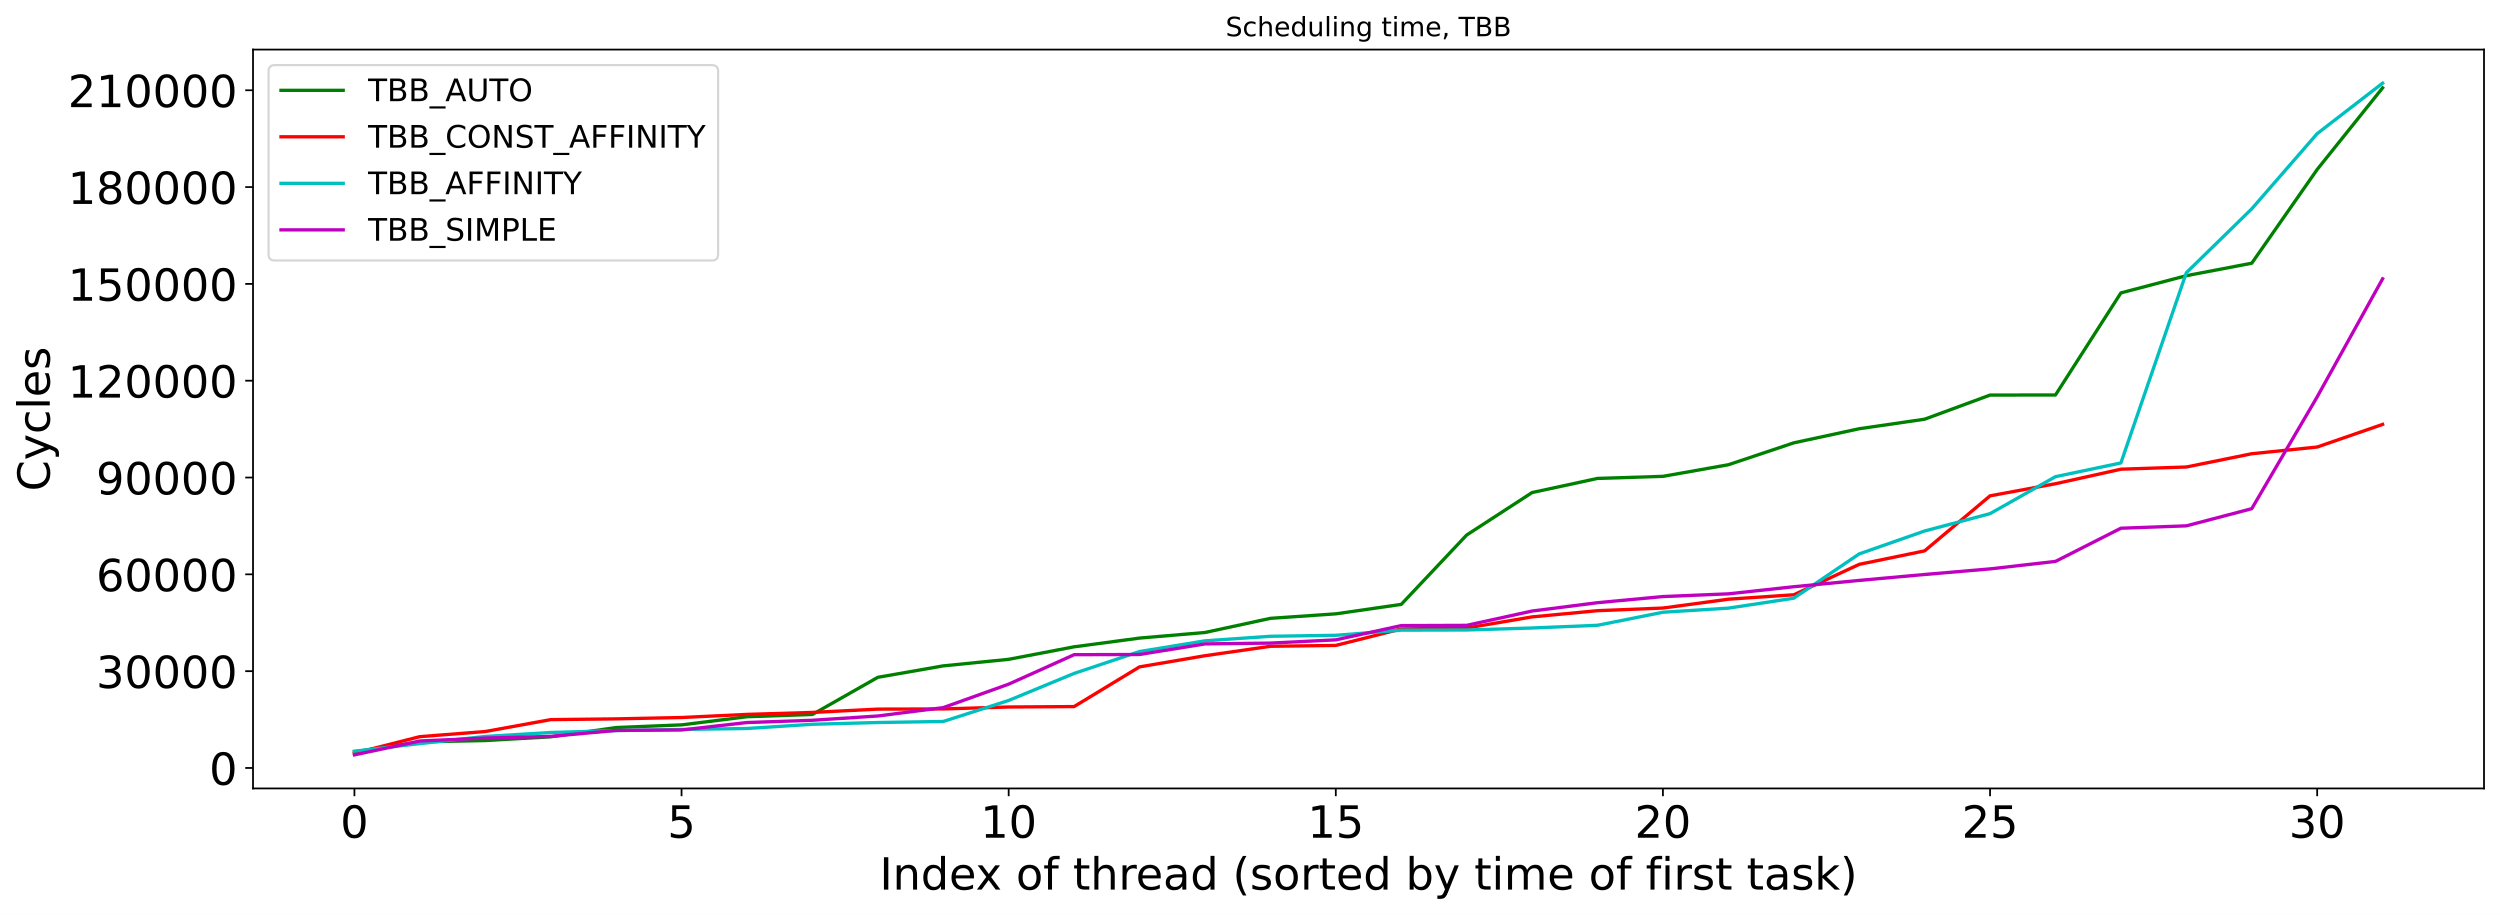
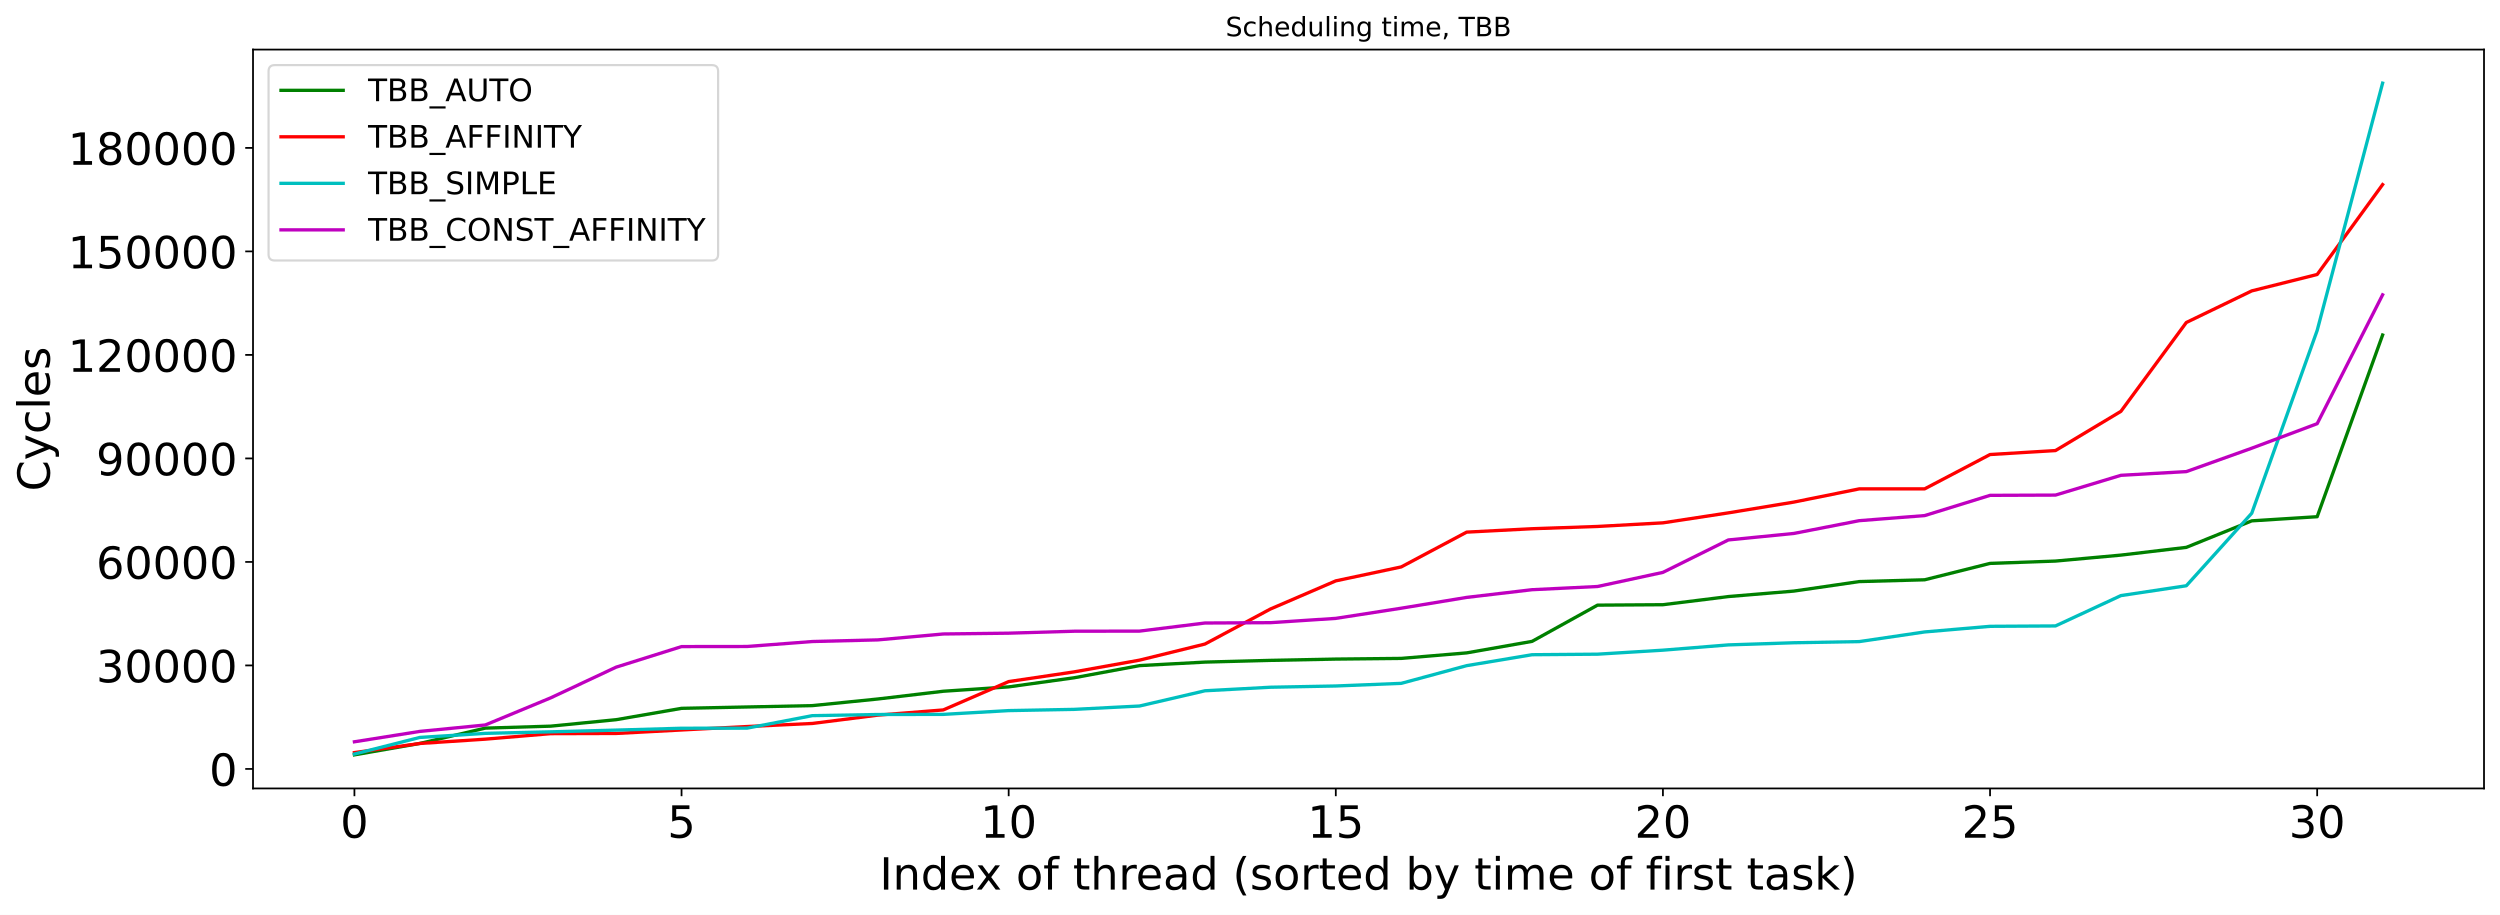
<svg xmlns="http://www.w3.org/2000/svg" xmlns:xlink="http://www.w3.org/1999/xlink" width="1125.506pt" height="411.871pt" viewBox="0 0 1125.506 411.871" version="1.1">
  <defs>
    <style type="text/css">*{stroke-linejoin: round; stroke-linecap: butt}</style>
  </defs>
  <g id="figure_1">
    <g id="patch_1">
      <path d="M -0 411.871  L 1125.506 411.871  L 1125.506 0  L -0 0  z " style="fill: #ffffff" />
    </g>
    <g id="axes_1">
      <g id="patch_2">
        <path d="M 113.906 354.958  L 1118.306 354.958  L 1118.306 22.318  L 113.906 22.318  z " style="fill: #ffffff" />
      </g>
      <g id="matplotlib.axis_1">
        <g id="xtick_1">
          <g id="line2d_1">
            <defs>
-               <path id="m04ce38dd1f" d="M 0 0  L 0 3.5  " style="stroke: #000000; stroke-width: 0.8" />
-             </defs>
-             <g>
-               <use xlink:href="#m04ce38dd1f" x="159.561" y="354.958" style="stroke: #000000; stroke-width: 0.8" />
+               <path id="m473f0f81ce" d="M 0 0  L 0 3.5  " style="stroke: #000000; stroke-width: 0.8" />
+             </defs>
+             <g>
+               <use xlink:href="#m473f0f81ce" x="159.561" y="354.958" style="stroke: #000000; stroke-width: 0.8" />
            </g>
          </g>
          <g id="text_1">
            <g transform="translate(153.1983 377.155) scale(0.2 -0.2)">
              <defs>
                <path id="DejaVuSans-30" d="M 2034 4250  Q 1547 4250 1301 3770  Q 1056 3291 1056 2328  Q 1056 1369 1301 889  Q 1547 409 2034 409  Q 2525 409 2770 889  Q 3016 1369 3016 2328  Q 3016 3291 2770 3770  Q 2525 4250 2034 4250  z M 2034 4750  Q 2819 4750 3233 4129  Q 3647 3509 3647 2328  Q 3647 1150 3233 529  Q 2819 -91 2034 -91  Q 1250 -91 836 529  Q 422 1150 422 2328  Q 422 3509 836 4129  Q 1250 4750 2034 4750  z " transform="scale(0.015625)" />
              </defs>
              <use xlink:href="#DejaVuSans-30" />
            </g>
          </g>
        </g>
        <g id="xtick_2">
          <g id="line2d_2">
            <g>
-               <use xlink:href="#m04ce38dd1f" x="306.834" y="354.958" style="stroke: #000000; stroke-width: 0.8" />
+               <use xlink:href="#m473f0f81ce" x="306.834" y="354.958" style="stroke: #000000; stroke-width: 0.8" />
            </g>
          </g>
          <g id="text_2">
            <g transform="translate(300.471 377.155) scale(0.2 -0.2)">
              <defs>
                <path id="DejaVuSans-35" d="M 691 4666  L 3169 4666  L 3169 4134  L 1269 4134  L 1269 2991  Q 1406 3038 1543 3061  Q 1681 3084 1819 3084  Q 2600 3084 3056 2656  Q 3513 2228 3513 1497  Q 3513 744 3044 326  Q 2575 -91 1722 -91  Q 1428 -91 1123 -41  Q 819 9 494 109  L 494 744  Q 775 591 1075 516  Q 1375 441 1709 441  Q 2250 441 2565 725  Q 2881 1009 2881 1497  Q 2881 1984 2565 2268  Q 2250 2553 1709 2553  Q 1456 2553 1204 2497  Q 953 2441 691 2322  L 691 4666  z " transform="scale(0.015625)" />
              </defs>
              <use xlink:href="#DejaVuSans-35" />
            </g>
          </g>
        </g>
        <g id="xtick_3">
          <g id="line2d_3">
            <g>
-               <use xlink:href="#m04ce38dd1f" x="454.106" y="354.958" style="stroke: #000000; stroke-width: 0.8" />
+               <use xlink:href="#m473f0f81ce" x="454.106" y="354.958" style="stroke: #000000; stroke-width: 0.8" />
            </g>
          </g>
          <g id="text_3">
            <g transform="translate(441.3813 377.155) scale(0.2 -0.2)">
              <defs>
                <path id="DejaVuSans-31" d="M 794 531  L 1825 531  L 1825 4091  L 703 3866  L 703 4441  L 1819 4666  L 2450 4666  L 2450 531  L 3481 531  L 3481 0  L 794 0  L 794 531  z " transform="scale(0.015625)" />
              </defs>
              <use xlink:href="#DejaVuSans-31" />
              <use xlink:href="#DejaVuSans-30" x="63.623" />
            </g>
          </g>
        </g>
        <g id="xtick_4">
          <g id="line2d_4">
            <g>
-               <use xlink:href="#m04ce38dd1f" x="601.379" y="354.958" style="stroke: #000000; stroke-width: 0.8" />
+               <use xlink:href="#m473f0f81ce" x="601.379" y="354.958" style="stroke: #000000; stroke-width: 0.8" />
            </g>
          </g>
          <g id="text_4">
            <g transform="translate(588.654 377.155) scale(0.2 -0.2)">
              <use xlink:href="#DejaVuSans-31" />
              <use xlink:href="#DejaVuSans-35" x="63.623" />
            </g>
          </g>
        </g>
        <g id="xtick_5">
          <g id="line2d_5">
            <g>
-               <use xlink:href="#m04ce38dd1f" x="748.652" y="354.958" style="stroke: #000000; stroke-width: 0.8" />
+               <use xlink:href="#m473f0f81ce" x="748.652" y="354.958" style="stroke: #000000; stroke-width: 0.8" />
            </g>
          </g>
          <g id="text_5">
            <g transform="translate(735.9267 377.155) scale(0.2 -0.2)">
              <defs>
                <path id="DejaVuSans-32" d="M 1228 531  L 3431 531  L 3431 0  L 469 0  L 469 531  Q 828 903 1448 1529  Q 2069 2156 2228 2338  Q 2531 2678 2651 2914  Q 2772 3150 2772 3378  Q 2772 3750 2511 3984  Q 2250 4219 1831 4219  Q 1534 4219 1204 4116  Q 875 4013 500 3803  L 500 4441  Q 881 4594 1212 4672  Q 1544 4750 1819 4750  Q 2544 4750 2975 4387  Q 3406 4025 3406 3419  Q 3406 3131 3298 2873  Q 3191 2616 2906 2266  Q 2828 2175 2409 1742  Q 1991 1309 1228 531  z " transform="scale(0.015625)" />
              </defs>
              <use xlink:href="#DejaVuSans-32" />
              <use xlink:href="#DejaVuSans-30" x="63.623" />
            </g>
          </g>
        </g>
        <g id="xtick_6">
          <g id="line2d_6">
            <g>
-               <use xlink:href="#m04ce38dd1f" x="895.924" y="354.958" style="stroke: #000000; stroke-width: 0.8" />
+               <use xlink:href="#m473f0f81ce" x="895.924" y="354.958" style="stroke: #000000; stroke-width: 0.8" />
            </g>
          </g>
          <g id="text_6">
            <g transform="translate(883.1994 377.155) scale(0.2 -0.2)">
              <use xlink:href="#DejaVuSans-32" />
              <use xlink:href="#DejaVuSans-35" x="63.623" />
            </g>
          </g>
        </g>
        <g id="xtick_7">
          <g id="line2d_7">
            <g>
-               <use xlink:href="#m04ce38dd1f" x="1043.197" y="354.958" style="stroke: #000000; stroke-width: 0.8" />
+               <use xlink:href="#m473f0f81ce" x="1043.197" y="354.958" style="stroke: #000000; stroke-width: 0.8" />
            </g>
          </g>
          <g id="text_7">
            <g transform="translate(1030.472 377.155) scale(0.2 -0.2)">
              <defs>
                <path id="DejaVuSans-33" d="M 2597 2516  Q 3050 2419 3304 2112  Q 3559 1806 3559 1356  Q 3559 666 3084 287  Q 2609 -91 1734 -91  Q 1441 -91 1130 -33  Q 819 25 488 141  L 488 750  Q 750 597 1062 519  Q 1375 441 1716 441  Q 2309 441 2620 675  Q 2931 909 2931 1356  Q 2931 1769 2642 2001  Q 2353 2234 1838 2234  L 1294 2234  L 1294 2753  L 1863 2753  Q 2328 2753 2575 2939  Q 2822 3125 2822 3475  Q 2822 3834 2567 4026  Q 2313 4219 1838 4219  Q 1578 4219 1281 4162  Q 984 4106 628 3988  L 628 4550  Q 988 4650 1302 4700  Q 1616 4750 1894 4750  Q 2613 4750 3031 4423  Q 3450 4097 3450 3541  Q 3450 3153 3228 2886  Q 3006 2619 2597 2516  z " transform="scale(0.015625)" />
              </defs>
              <use xlink:href="#DejaVuSans-33" />
              <use xlink:href="#DejaVuSans-30" x="63.623" />
            </g>
          </g>
        </g>
        <g id="text_8">
          <g transform="translate(395.9859 400.5113) scale(0.2 -0.2)">
            <defs>
              <path id="DejaVuSans-49" d="M 628 4666  L 1259 4666  L 1259 0  L 628 0  L 628 4666  z " transform="scale(0.015625)" />
              <path id="DejaVuSans-6e" d="M 3513 2113  L 3513 0  L 2938 0  L 2938 2094  Q 2938 2591 2744 2837  Q 2550 3084 2163 3084  Q 1697 3084 1428 2787  Q 1159 2491 1159 1978  L 1159 0  L 581 0  L 581 3500  L 1159 3500  L 1159 2956  Q 1366 3272 1645 3428  Q 1925 3584 2291 3584  Q 2894 3584 3203 3211  Q 3513 2838 3513 2113  z " transform="scale(0.015625)" />
              <path id="DejaVuSans-64" d="M 2906 2969  L 2906 4863  L 3481 4863  L 3481 0  L 2906 0  L 2906 525  Q 2725 213 2448 61  Q 2172 -91 1784 -91  Q 1150 -91 751 415  Q 353 922 353 1747  Q 353 2572 751 3078  Q 1150 3584 1784 3584  Q 2172 3584 2448 3432  Q 2725 3281 2906 2969  z M 947 1747  Q 947 1113 1208 752  Q 1469 391 1925 391  Q 2381 391 2643 752  Q 2906 1113 2906 1747  Q 2906 2381 2643 2742  Q 2381 3103 1925 3103  Q 1469 3103 1208 2742  Q 947 2381 947 1747  z " transform="scale(0.015625)" />
              <path id="DejaVuSans-65" d="M 3597 1894  L 3597 1613  L 953 1613  Q 991 1019 1311 708  Q 1631 397 2203 397  Q 2534 397 2845 478  Q 3156 559 3463 722  L 3463 178  Q 3153 47 2828 -22  Q 2503 -91 2169 -91  Q 1331 -91 842 396  Q 353 884 353 1716  Q 353 2575 817 3079  Q 1281 3584 2069 3584  Q 2775 3584 3186 3129  Q 3597 2675 3597 1894  z M 3022 2063  Q 3016 2534 2758 2815  Q 2500 3097 2075 3097  Q 1594 3097 1305 2825  Q 1016 2553 972 2059  L 3022 2063  z " transform="scale(0.015625)" />
              <path id="DejaVuSans-78" d="M 3513 3500  L 2247 1797  L 3578 0  L 2900 0  L 1881 1375  L 863 0  L 184 0  L 1544 1831  L 300 3500  L 978 3500  L 1906 2253  L 2834 3500  L 3513 3500  z " transform="scale(0.015625)" />
              <path id="DejaVuSans-20" transform="scale(0.015625)" />
              <path id="DejaVuSans-6f" d="M 1959 3097  Q 1497 3097 1228 2736  Q 959 2375 959 1747  Q 959 1119 1226 758  Q 1494 397 1959 397  Q 2419 397 2687 759  Q 2956 1122 2956 1747  Q 2956 2369 2687 2733  Q 2419 3097 1959 3097  z M 1959 3584  Q 2709 3584 3137 3096  Q 3566 2609 3566 1747  Q 3566 888 3137 398  Q 2709 -91 1959 -91  Q 1206 -91 779 398  Q 353 888 353 1747  Q 353 2609 779 3096  Q 1206 3584 1959 3584  z " transform="scale(0.015625)" />
              <path id="DejaVuSans-66" d="M 2375 4863  L 2375 4384  L 1825 4384  Q 1516 4384 1395 4259  Q 1275 4134 1275 3809  L 1275 3500  L 2222 3500  L 2222 3053  L 1275 3053  L 1275 0  L 697 0  L 697 3053  L 147 3053  L 147 3500  L 697 3500  L 697 3744  Q 697 4328 969 4595  Q 1241 4863 1831 4863  L 2375 4863  z " transform="scale(0.015625)" />
              <path id="DejaVuSans-74" d="M 1172 4494  L 1172 3500  L 2356 3500  L 2356 3053  L 1172 3053  L 1172 1153  Q 1172 725 1289 603  Q 1406 481 1766 481  L 2356 481  L 2356 0  L 1766 0  Q 1100 0 847 248  Q 594 497 594 1153  L 594 3053  L 172 3053  L 172 3500  L 594 3500  L 594 4494  L 1172 4494  z " transform="scale(0.015625)" />
              <path id="DejaVuSans-68" d="M 3513 2113  L 3513 0  L 2938 0  L 2938 2094  Q 2938 2591 2744 2837  Q 2550 3084 2163 3084  Q 1697 3084 1428 2787  Q 1159 2491 1159 1978  L 1159 0  L 581 0  L 581 4863  L 1159 4863  L 1159 2956  Q 1366 3272 1645 3428  Q 1925 3584 2291 3584  Q 2894 3584 3203 3211  Q 3513 2838 3513 2113  z " transform="scale(0.015625)" />
              <path id="DejaVuSans-72" d="M 2631 2963  Q 2534 3019 2420 3045  Q 2306 3072 2169 3072  Q 1681 3072 1420 2755  Q 1159 2438 1159 1844  L 1159 0  L 581 0  L 581 3500  L 1159 3500  L 1159 2956  Q 1341 3275 1631 3429  Q 1922 3584 2338 3584  Q 2397 3584 2469 3576  Q 2541 3569 2628 3553  L 2631 2963  z " transform="scale(0.015625)" />
              <path id="DejaVuSans-61" d="M 2194 1759  Q 1497 1759 1228 1600  Q 959 1441 959 1056  Q 959 750 1161 570  Q 1363 391 1709 391  Q 2188 391 2477 730  Q 2766 1069 2766 1631  L 2766 1759  L 2194 1759  z M 3341 1997  L 3341 0  L 2766 0  L 2766 531  Q 2569 213 2275 61  Q 1981 -91 1556 -91  Q 1019 -91 701 211  Q 384 513 384 1019  Q 384 1609 779 1909  Q 1175 2209 1959 2209  L 2766 2209  L 2766 2266  Q 2766 2663 2505 2880  Q 2244 3097 1772 3097  Q 1472 3097 1187 3025  Q 903 2953 641 2809  L 641 3341  Q 956 3463 1253 3523  Q 1550 3584 1831 3584  Q 2591 3584 2966 3190  Q 3341 2797 3341 1997  z " transform="scale(0.015625)" />
              <path id="DejaVuSans-28" d="M 1984 4856  Q 1566 4138 1362 3434  Q 1159 2731 1159 2009  Q 1159 1288 1364 580  Q 1569 -128 1984 -844  L 1484 -844  Q 1016 -109 783 600  Q 550 1309 550 2009  Q 550 2706 781 3412  Q 1013 4119 1484 4856  L 1984 4856  z " transform="scale(0.015625)" />
              <path id="DejaVuSans-73" d="M 2834 3397  L 2834 2853  Q 2591 2978 2328 3040  Q 2066 3103 1784 3103  Q 1356 3103 1142 2972  Q 928 2841 928 2578  Q 928 2378 1081 2264  Q 1234 2150 1697 2047  L 1894 2003  Q 2506 1872 2764 1633  Q 3022 1394 3022 966  Q 3022 478 2636 193  Q 2250 -91 1575 -91  Q 1294 -91 989 -36  Q 684 19 347 128  L 347 722  Q 666 556 975 473  Q 1284 391 1588 391  Q 1994 391 2212 530  Q 2431 669 2431 922  Q 2431 1156 2273 1281  Q 2116 1406 1581 1522  L 1381 1569  Q 847 1681 609 1914  Q 372 2147 372 2553  Q 372 3047 722 3315  Q 1072 3584 1716 3584  Q 2034 3584 2315 3537  Q 2597 3491 2834 3397  z " transform="scale(0.015625)" />
              <path id="DejaVuSans-62" d="M 3116 1747  Q 3116 2381 2855 2742  Q 2594 3103 2138 3103  Q 1681 3103 1420 2742  Q 1159 2381 1159 1747  Q 1159 1113 1420 752  Q 1681 391 2138 391  Q 2594 391 2855 752  Q 3116 1113 3116 1747  z M 1159 2969  Q 1341 3281 1617 3432  Q 1894 3584 2278 3584  Q 2916 3584 3314 3078  Q 3713 2572 3713 1747  Q 3713 922 3314 415  Q 2916 -91 2278 -91  Q 1894 -91 1617 61  Q 1341 213 1159 525  L 1159 0  L 581 0  L 581 4863  L 1159 4863  L 1159 2969  z " transform="scale(0.015625)" />
              <path id="DejaVuSans-79" d="M 2059 -325  Q 1816 -950 1584 -1140  Q 1353 -1331 966 -1331  L 506 -1331  L 506 -850  L 844 -850  Q 1081 -850 1212 -737  Q 1344 -625 1503 -206  L 1606 56  L 191 3500  L 800 3500  L 1894 763  L 2988 3500  L 3597 3500  L 2059 -325  z " transform="scale(0.015625)" />
              <path id="DejaVuSans-69" d="M 603 3500  L 1178 3500  L 1178 0  L 603 0  L 603 3500  z M 603 4863  L 1178 4863  L 1178 4134  L 603 4134  L 603 4863  z " transform="scale(0.015625)" />
              <path id="DejaVuSans-6d" d="M 3328 2828  Q 3544 3216 3844 3400  Q 4144 3584 4550 3584  Q 5097 3584 5394 3201  Q 5691 2819 5691 2113  L 5691 0  L 5113 0  L 5113 2094  Q 5113 2597 4934 2840  Q 4756 3084 4391 3084  Q 3944 3084 3684 2787  Q 3425 2491 3425 1978  L 3425 0  L 2847 0  L 2847 2094  Q 2847 2600 2669 2842  Q 2491 3084 2119 3084  Q 1678 3084 1418 2786  Q 1159 2488 1159 1978  L 1159 0  L 581 0  L 581 3500  L 1159 3500  L 1159 2956  Q 1356 3278 1631 3431  Q 1906 3584 2284 3584  Q 2666 3584 2933 3390  Q 3200 3197 3328 2828  z " transform="scale(0.015625)" />
              <path id="DejaVuSans-6b" d="M 581 4863  L 1159 4863  L 1159 1991  L 2875 3500  L 3609 3500  L 1753 1863  L 3688 0  L 2938 0  L 1159 1709  L 1159 0  L 581 0  L 581 4863  z " transform="scale(0.015625)" />
              <path id="DejaVuSans-29" d="M 513 4856  L 1013 4856  Q 1481 4119 1714 3412  Q 1947 2706 1947 2009  Q 1947 1309 1714 600  Q 1481 -109 1013 -844  L 513 -844  Q 928 -128 1133 580  Q 1338 1288 1338 2009  Q 1338 2731 1133 3434  Q 928 4138 513 4856  z " transform="scale(0.015625)" />
            </defs>
            <use xlink:href="#DejaVuSans-49" />
            <use xlink:href="#DejaVuSans-6e" x="29.492" />
            <use xlink:href="#DejaVuSans-64" x="92.871" />
            <use xlink:href="#DejaVuSans-65" x="156.348" />
            <use xlink:href="#DejaVuSans-78" x="216.121" />
            <use xlink:href="#DejaVuSans-20" x="275.301" />
            <use xlink:href="#DejaVuSans-6f" x="307.088" />
            <use xlink:href="#DejaVuSans-66" x="368.27" />
            <use xlink:href="#DejaVuSans-20" x="403.475" />
            <use xlink:href="#DejaVuSans-74" x="435.262" />
            <use xlink:href="#DejaVuSans-68" x="474.471" />
            <use xlink:href="#DejaVuSans-72" x="537.85" />
            <use xlink:href="#DejaVuSans-65" x="576.713" />
            <use xlink:href="#DejaVuSans-61" x="638.236" />
            <use xlink:href="#DejaVuSans-64" x="699.516" />
            <use xlink:href="#DejaVuSans-20" x="762.992" />
            <use xlink:href="#DejaVuSans-28" x="794.779" />
            <use xlink:href="#DejaVuSans-73" x="833.793" />
            <use xlink:href="#DejaVuSans-6f" x="885.893" />
            <use xlink:href="#DejaVuSans-72" x="947.074" />
            <use xlink:href="#DejaVuSans-74" x="988.188" />
            <use xlink:href="#DejaVuSans-65" x="1027.396" />
            <use xlink:href="#DejaVuSans-64" x="1088.92" />
            <use xlink:href="#DejaVuSans-20" x="1152.396" />
            <use xlink:href="#DejaVuSans-62" x="1184.184" />
            <use xlink:href="#DejaVuSans-79" x="1247.66" />
            <use xlink:href="#DejaVuSans-20" x="1306.84" />
            <use xlink:href="#DejaVuSans-74" x="1338.627" />
            <use xlink:href="#DejaVuSans-69" x="1377.836" />
            <use xlink:href="#DejaVuSans-6d" x="1405.619" />
            <use xlink:href="#DejaVuSans-65" x="1503.031" />
            <use xlink:href="#DejaVuSans-20" x="1564.555" />
            <use xlink:href="#DejaVuSans-6f" x="1596.342" />
            <use xlink:href="#DejaVuSans-66" x="1657.523" />
            <use xlink:href="#DejaVuSans-20" x="1692.729" />
            <use xlink:href="#DejaVuSans-66" x="1724.516" />
            <use xlink:href="#DejaVuSans-69" x="1759.721" />
            <use xlink:href="#DejaVuSans-72" x="1787.504" />
            <use xlink:href="#DejaVuSans-73" x="1828.617" />
            <use xlink:href="#DejaVuSans-74" x="1880.717" />
            <use xlink:href="#DejaVuSans-20" x="1919.926" />
            <use xlink:href="#DejaVuSans-74" x="1951.713" />
            <use xlink:href="#DejaVuSans-61" x="1990.922" />
            <use xlink:href="#DejaVuSans-73" x="2052.201" />
            <use xlink:href="#DejaVuSans-6b" x="2104.301" />
            <use xlink:href="#DejaVuSans-29" x="2162.211" />
          </g>
        </g>
      </g>
      <g id="matplotlib.axis_2">
        <g id="ytick_1">
          <g id="line2d_8">
            <defs>
-               <path id="m39445d4c71" d="M 0 0  L -3.5 0  " style="stroke: #000000; stroke-width: 0.8" />
-             </defs>
-             <g>
-               <use xlink:href="#m39445d4c71" x="113.906" y="345.746" style="stroke: #000000; stroke-width: 0.8" />
+               <path id="m71d671d61f" d="M 0 0  L -3.5 0  " style="stroke: #000000; stroke-width: 0.8" />
+             </defs>
+             <g>
+               <use xlink:href="#m71d671d61f" x="113.906" y="346.179" style="stroke: #000000; stroke-width: 0.8" />
            </g>
          </g>
          <g id="text_9">
-             <g transform="translate(94.18125 353.3442) scale(0.2 -0.2)">
+             <g transform="translate(94.18125 353.7771) scale(0.2 -0.2)">
              <use xlink:href="#DejaVuSans-30" />
            </g>
          </g>
        </g>
        <g id="ytick_2">
          <g id="line2d_9">
            <g>
-               <use xlink:href="#m39445d4c71" x="113.906" y="302.158" style="stroke: #000000; stroke-width: 0.8" />
+               <use xlink:href="#m71d671d61f" x="113.906" y="299.58" style="stroke: #000000; stroke-width: 0.8" />
            </g>
          </g>
          <g id="text_10">
-             <g transform="translate(43.28125 309.7564) scale(0.2 -0.2)">
+             <g transform="translate(43.28125 307.1785) scale(0.2 -0.2)">
              <use xlink:href="#DejaVuSans-33" />
              <use xlink:href="#DejaVuSans-30" x="63.623" />
              <use xlink:href="#DejaVuSans-30" x="127.246" />
              <use xlink:href="#DejaVuSans-30" x="190.869" />
              <use xlink:href="#DejaVuSans-30" x="254.492" />
            </g>
          </g>
        </g>
        <g id="ytick_3">
          <g id="line2d_10">
            <g>
-               <use xlink:href="#m39445d4c71" x="113.906" y="258.57" style="stroke: #000000; stroke-width: 0.8" />
+               <use xlink:href="#m71d671d61f" x="113.906" y="252.981" style="stroke: #000000; stroke-width: 0.8" />
            </g>
          </g>
          <g id="text_11">
-             <g transform="translate(43.28125 266.1687) scale(0.2 -0.2)">
+             <g transform="translate(43.28125 260.5799) scale(0.2 -0.2)">
              <defs>
                <path id="DejaVuSans-36" d="M 2113 2584  Q 1688 2584 1439 2293  Q 1191 2003 1191 1497  Q 1191 994 1439 701  Q 1688 409 2113 409  Q 2538 409 2786 701  Q 3034 994 3034 1497  Q 3034 2003 2786 2293  Q 2538 2584 2113 2584  z M 3366 4563  L 3366 3988  Q 3128 4100 2886 4159  Q 2644 4219 2406 4219  Q 1781 4219 1451 3797  Q 1122 3375 1075 2522  Q 1259 2794 1537 2939  Q 1816 3084 2150 3084  Q 2853 3084 3261 2657  Q 3669 2231 3669 1497  Q 3669 778 3244 343  Q 2819 -91 2113 -91  Q 1303 -91 875 529  Q 447 1150 447 2328  Q 447 3434 972 4092  Q 1497 4750 2381 4750  Q 2619 4750 2861 4703  Q 3103 4656 3366 4563  z " transform="scale(0.015625)" />
              </defs>
              <use xlink:href="#DejaVuSans-36" />
              <use xlink:href="#DejaVuSans-30" x="63.623" />
              <use xlink:href="#DejaVuSans-30" x="127.246" />
              <use xlink:href="#DejaVuSans-30" x="190.869" />
              <use xlink:href="#DejaVuSans-30" x="254.492" />
            </g>
          </g>
        </g>
        <g id="ytick_4">
          <g id="line2d_11">
            <g>
-               <use xlink:href="#m39445d4c71" x="113.906" y="214.983" style="stroke: #000000; stroke-width: 0.8" />
+               <use xlink:href="#m71d671d61f" x="113.906" y="206.383" style="stroke: #000000; stroke-width: 0.8" />
            </g>
          </g>
          <g id="text_12">
-             <g transform="translate(43.28125 222.581) scale(0.2 -0.2)">
+             <g transform="translate(43.28125 213.9813) scale(0.2 -0.2)">
              <defs>
                <path id="DejaVuSans-39" d="M 703 97  L 703 672  Q 941 559 1184 500  Q 1428 441 1663 441  Q 2288 441 2617 861  Q 2947 1281 2994 2138  Q 2813 1869 2534 1725  Q 2256 1581 1919 1581  Q 1219 1581 811 2004  Q 403 2428 403 3163  Q 403 3881 828 4315  Q 1253 4750 1959 4750  Q 2769 4750 3195 4129  Q 3622 3509 3622 2328  Q 3622 1225 3098 567  Q 2575 -91 1691 -91  Q 1453 -91 1209 -44  Q 966 3 703 97  z M 1959 2075  Q 2384 2075 2632 2365  Q 2881 2656 2881 3163  Q 2881 3666 2632 3958  Q 2384 4250 1959 4250  Q 1534 4250 1286 3958  Q 1038 3666 1038 3163  Q 1038 2656 1286 2365  Q 1534 2075 1959 2075  z " transform="scale(0.015625)" />
              </defs>
              <use xlink:href="#DejaVuSans-39" />
              <use xlink:href="#DejaVuSans-30" x="63.623" />
              <use xlink:href="#DejaVuSans-30" x="127.246" />
              <use xlink:href="#DejaVuSans-30" x="190.869" />
              <use xlink:href="#DejaVuSans-30" x="254.492" />
            </g>
          </g>
        </g>
        <g id="ytick_5">
          <g id="line2d_12">
            <g>
-               <use xlink:href="#m39445d4c71" x="113.906" y="171.395" style="stroke: #000000; stroke-width: 0.8" />
+               <use xlink:href="#m71d671d61f" x="113.906" y="159.784" style="stroke: #000000; stroke-width: 0.8" />
            </g>
          </g>
          <g id="text_13">
-             <g transform="translate(30.55625 178.9933) scale(0.2 -0.2)">
+             <g transform="translate(30.55625 167.3827) scale(0.2 -0.2)">
              <use xlink:href="#DejaVuSans-31" />
              <use xlink:href="#DejaVuSans-32" x="63.623" />
              <use xlink:href="#DejaVuSans-30" x="127.246" />
              <use xlink:href="#DejaVuSans-30" x="190.869" />
              <use xlink:href="#DejaVuSans-30" x="254.492" />
              <use xlink:href="#DejaVuSans-30" x="318.115" />
            </g>
          </g>
        </g>
        <g id="ytick_6">
          <g id="line2d_13">
            <g>
-               <use xlink:href="#m39445d4c71" x="113.906" y="127.807" style="stroke: #000000; stroke-width: 0.8" />
+               <use xlink:href="#m71d671d61f" x="113.906" y="113.186" style="stroke: #000000; stroke-width: 0.8" />
            </g>
          </g>
          <g id="text_14">
-             <g transform="translate(30.55625 135.4055) scale(0.2 -0.2)">
+             <g transform="translate(30.55625 120.7841) scale(0.2 -0.2)">
              <use xlink:href="#DejaVuSans-31" />
              <use xlink:href="#DejaVuSans-35" x="63.623" />
              <use xlink:href="#DejaVuSans-30" x="127.246" />
              <use xlink:href="#DejaVuSans-30" x="190.869" />
              <use xlink:href="#DejaVuSans-30" x="254.492" />
              <use xlink:href="#DejaVuSans-30" x="318.115" />
            </g>
          </g>
        </g>
        <g id="ytick_7">
          <g id="line2d_14">
            <g>
-               <use xlink:href="#m39445d4c71" x="113.906" y="84.219" style="stroke: #000000; stroke-width: 0.8" />
+               <use xlink:href="#m71d671d61f" x="113.906" y="66.587" style="stroke: #000000; stroke-width: 0.8" />
            </g>
          </g>
          <g id="text_15">
-             <g transform="translate(30.55625 91.81781) scale(0.2 -0.2)">
+             <g transform="translate(30.55625 74.18553) scale(0.2 -0.2)">
              <defs>
                <path id="DejaVuSans-38" d="M 2034 2216  Q 1584 2216 1326 1975  Q 1069 1734 1069 1313  Q 1069 891 1326 650  Q 1584 409 2034 409  Q 2484 409 2743 651  Q 3003 894 3003 1313  Q 3003 1734 2745 1975  Q 2488 2216 2034 2216  z M 1403 2484  Q 997 2584 770 2862  Q 544 3141 544 3541  Q 544 4100 942 4425  Q 1341 4750 2034 4750  Q 2731 4750 3128 4425  Q 3525 4100 3525 3541  Q 3525 3141 3298 2862  Q 3072 2584 2669 2484  Q 3125 2378 3379 2068  Q 3634 1759 3634 1313  Q 3634 634 3220 271  Q 2806 -91 2034 -91  Q 1263 -91 848 271  Q 434 634 434 1313  Q 434 1759 690 2068  Q 947 2378 1403 2484  z M 1172 3481  Q 1172 3119 1398 2916  Q 1625 2713 2034 2713  Q 2441 2713 2670 2916  Q 2900 3119 2900 3481  Q 2900 3844 2670 4047  Q 2441 4250 2034 4250  Q 1625 4250 1398 4047  Q 1172 3844 1172 3481  z " transform="scale(0.015625)" />
              </defs>
              <use xlink:href="#DejaVuSans-31" />
              <use xlink:href="#DejaVuSans-38" x="63.623" />
              <use xlink:href="#DejaVuSans-30" x="127.246" />
              <use xlink:href="#DejaVuSans-30" x="190.869" />
              <use xlink:href="#DejaVuSans-30" x="254.492" />
              <use xlink:href="#DejaVuSans-30" x="318.115" />
            </g>
          </g>
        </g>
-         <g id="ytick_8">
-           <g id="line2d_15">
-             <g>
-               <use xlink:href="#m39445d4c71" x="113.906" y="40.632" style="stroke: #000000; stroke-width: 0.8" />
-             </g>
-           </g>
-           <g id="text_16">
-             <g transform="translate(30.55625 48.23009) scale(0.2 -0.2)">
-               <use xlink:href="#DejaVuSans-32" />
-               <use xlink:href="#DejaVuSans-31" x="63.623" />
-               <use xlink:href="#DejaVuSans-30" x="127.246" />
-               <use xlink:href="#DejaVuSans-30" x="190.869" />
-               <use xlink:href="#DejaVuSans-30" x="254.492" />
-               <use xlink:href="#DejaVuSans-30" x="318.115" />
-             </g>
-           </g>
-         </g>
-         <g id="text_17">
+         <g id="text_16">
          <g transform="translate(22.39688 221.1788) rotate(-90) scale(0.2 -0.2)">
            <defs>
              <path id="DejaVuSans-43" d="M 4122 4306  L 4122 3641  Q 3803 3938 3442 4084  Q 3081 4231 2675 4231  Q 1875 4231 1450 3742  Q 1025 3253 1025 2328  Q 1025 1406 1450 917  Q 1875 428 2675 428  Q 3081 428 3442 575  Q 3803 722 4122 1019  L 4122 359  Q 3791 134 3420 21  Q 3050 -91 2638 -91  Q 1578 -91 968 557  Q 359 1206 359 2328  Q 359 3453 968 4101  Q 1578 4750 2638 4750  Q 3056 4750 3426 4639  Q 3797 4528 4122 4306  z " transform="scale(0.015625)" />
              <path id="DejaVuSans-63" d="M 3122 3366  L 3122 2828  Q 2878 2963 2633 3030  Q 2388 3097 2138 3097  Q 1578 3097 1268 2742  Q 959 2388 959 1747  Q 959 1106 1268 751  Q 1578 397 2138 397  Q 2388 397 2633 464  Q 2878 531 3122 666  L 3122 134  Q 2881 22 2623 -34  Q 2366 -91 2075 -91  Q 1284 -91 818 406  Q 353 903 353 1747  Q 353 2603 823 3093  Q 1294 3584 2113 3584  Q 2378 3584 2631 3529  Q 2884 3475 3122 3366  z " transform="scale(0.015625)" />
              <path id="DejaVuSans-6c" d="M 603 4863  L 1178 4863  L 1178 0  L 603 0  L 603 4863  z " transform="scale(0.015625)" />
            </defs>
            <use xlink:href="#DejaVuSans-43" />
            <use xlink:href="#DejaVuSans-79" x="69.824" />
            <use xlink:href="#DejaVuSans-63" x="129.004" />
            <use xlink:href="#DejaVuSans-6c" x="183.984" />
            <use xlink:href="#DejaVuSans-65" x="211.768" />
            <use xlink:href="#DejaVuSans-73" x="273.291" />
          </g>
        </g>
      </g>
+       <g id="line2d_15">
+         <path d="M 159.561 339.838  L 189.015 334.694  L 218.47 327.803  L 247.924 326.918  L 277.379 324.004  L 306.834 318.894  L 336.288 318.282  L 365.743 317.67  L 395.197 314.687  L 424.652 311.202  L 454.106 309.235  L 483.561 305.135  L 513.015 299.661  L 542.47 298.076  L 571.924 297.303  L 601.379 296.722  L 630.834 296.414  L 660.288 293.932  L 689.743 288.741  L 719.197 272.438  L 748.652 272.242  L 778.106 268.57  L 807.561 266.11  L 837.015 261.829  L 866.47 261.024  L 895.924 253.643  L 925.379 252.596  L 954.834 249.909  L 984.288 246.423  L 1013.743 234.488  L 1043.197 232.621  L 1072.652 150.84  " clip-path="url(#p1374f1e09a)" style="fill: none; stroke: #008000; stroke-width: 1.5; stroke-linecap: square" />
+       </g>
      <g id="line2d_16">
-         <path d="M 159.561 338.461  L 189.015 334.006  L 218.47 333.399  L 247.924 331.716  L 277.379 327.541  L 306.834 326.34  L 336.288 322.67  L 365.743 321.659  L 395.197 304.927  L 424.652 299.772  L 454.106 296.826  L 483.561 291.194  L 513.015 287.268  L 542.47 284.752  L 571.924 278.379  L 601.379 276.351  L 630.834 272.1  L 660.288 240.871  L 689.743 221.747  L 719.197 215.386  L 748.652 214.451  L 778.106 209.226  L 807.561 199.369  L 837.015 193.017  L 866.47 188.725  L 895.924 177.863  L 925.379 177.82  L 954.834 131.864  L 984.288 124.114  L 1013.743 118.497  L 1043.197 76.301  L 1072.652 39.562  " clip-path="url(#p70375502b8)" style="fill: none; stroke: #008000; stroke-width: 1.5; stroke-linecap: square" />
+         <path d="M 159.561 338.816  L 189.015 334.709  L 218.47 332.771  L 247.924 330.289  L 277.379 330.202  L 306.834 328.636  L 336.288 327.089  L 365.743 325.703  L 395.197 321.957  L 424.652 319.614  L 454.106 306.849  L 483.561 302.482  L 513.015 297.2  L 542.47 289.947  L 571.924 274.19  L 601.379 261.506  L 630.834 255.228  L 660.288 239.567  L 689.743 238.033  L 719.197 237.014  L 748.652 235.386  L 778.106 230.894  L 807.561 226.047  L 837.015 220.095  L 866.47 220.089  L 895.924 204.631  L 925.379 202.848  L 954.834 185.19  L 984.288 145.183  L 1013.743 130.958  L 1043.197 123.574  L 1072.652 83.108  " clip-path="url(#p1374f1e09a)" style="fill: none; stroke: #ff0000; stroke-width: 1.5; stroke-linecap: square" />
      </g>
      <g id="line2d_17">
-         <path d="M 159.561 339.097  L 189.015 331.641  L 218.47 329.331  L 247.924 323.978  L 277.379 323.638  L 306.834 323.025  L 336.288 321.621  L 365.743 320.732  L 395.197 319.244  L 424.652 319.169  L 454.106 318.291  L 483.561 318.102  L 513.015 300.231  L 542.47 295.204  L 571.924 290.959  L 601.379 290.572  L 630.834 283.157  L 660.288 282.738  L 689.743 277.726  L 719.197 274.93  L 748.652 273.745  L 778.106 269.761  L 807.561 267.767  L 837.015 254.072  L 866.47 247.999  L 895.924 223.221  L 925.379 217.772  L 954.834 211.231  L 984.288 210.246  L 1013.743 204.272  L 1043.197 201.252  L 1072.652 191.062  " clip-path="url(#p70375502b8)" style="fill: none; stroke: #ff0000; stroke-width: 1.5; stroke-linecap: square" />
+         <path d="M 159.561 339.459  L 189.015 331.991  L 218.47 330.161  L 247.924 329.471  L 277.379 328.692  L 306.834 327.859  L 336.288 327.819  L 365.743 322.18  L 395.197 321.671  L 424.652 321.618  L 454.106 319.913  L 483.561 319.36  L 513.015 317.85  L 542.47 310.99  L 571.924 309.397  L 601.379 308.831  L 630.834 307.648  L 660.288 299.673  L 689.743 294.756  L 719.197 294.513  L 748.652 292.711  L 778.106 290.335  L 807.561 289.372  L 837.015 288.85  L 866.47 284.501  L 895.924 281.972  L 925.379 281.801  L 954.834 268.138  L 984.288 263.708  L 1013.743 231.052  L 1043.197 148.765  L 1072.652 37.438  " clip-path="url(#p1374f1e09a)" style="fill: none; stroke: #00bfbf; stroke-width: 1.5; stroke-linecap: square" />
      </g>
      <g id="line2d_18">
-         <path d="M 159.561 338.191  L 189.015 334.762  L 218.47 331.542  L 247.924 329.772  L 277.379 328.915  L 306.834 328.404  L 336.288 327.971  L 365.743 326.07  L 395.197 325.28  L 424.652 324.806  L 454.106 315.345  L 483.561 303.175  L 513.015 293.318  L 542.47 288.503  L 571.924 286.455  L 601.379 286.01  L 630.834 283.697  L 660.288 283.622  L 689.743 282.724  L 719.197 281.5  L 748.652 275.628  L 778.106 273.782  L 807.561 269.313  L 837.015 249.37  L 866.47 239.049  L 895.924 231.241  L 925.379 214.596  L 954.834 208.415  L 984.288 122.797  L 1013.743 94.009  L 1043.197 60.159  L 1072.652 37.438  " clip-path="url(#p70375502b8)" style="fill: none; stroke: #00bfbf; stroke-width: 1.5; stroke-linecap: square" />
-       </g>
-       <g id="line2d_19">
-         <path d="M 159.561 339.838  L 189.015 333.591  L 218.47 332.271  L 247.924 331.522  L 277.379 328.845  L 306.834 328.627  L 336.288 325.283  L 365.743 324.269  L 395.197 322.336  L 424.652 318.562  L 454.106 308.007  L 483.561 294.745  L 513.015 294.655  L 542.47 289.889  L 571.924 289.52  L 601.379 288.065  L 630.834 281.646  L 660.288 281.532  L 689.743 275.084  L 719.197 271.33  L 748.652 268.572  L 778.106 267.349  L 807.561 264.141  L 837.015 261.302  L 866.47 258.634  L 895.924 256.115  L 925.379 252.741  L 954.834 237.808  L 984.288 236.739  L 1013.743 229.015  L 1043.197 178.671  L 1072.652 125.529  " clip-path="url(#p70375502b8)" style="fill: none; stroke: #bf00bf; stroke-width: 1.5; stroke-linecap: square" />
+         <path d="M 159.561 333.951  L 189.015 329.276  L 218.47 326.384  L 247.924 314.172  L 277.379 300.354  L 306.834 291.093  L 336.288 291.053  L 365.743 288.816  L 395.197 288.08  L 424.652 285.417  L 454.106 285.057  L 483.561 284.181  L 513.015 284.125  L 542.47 280.481  L 571.924 280.326  L 601.379 278.39  L 630.834 273.814  L 660.288 268.952  L 689.743 265.482  L 719.197 264.047  L 748.652 257.682  L 778.106 243.084  L 807.561 240.164  L 837.015 234.407  L 866.47 232.121  L 895.924 223.006  L 925.379 222.888  L 954.834 213.988  L 984.288 212.32  L 1013.743 201.782  L 1043.197 190.741  L 1072.652 132.732  " clip-path="url(#p1374f1e09a)" style="fill: none; stroke: #bf00bf; stroke-width: 1.5; stroke-linecap: square" />
      </g>
      <g id="patch_3">
        <path d="M 113.906 354.958  L 113.906 22.318  " style="fill: none; stroke: #000000; stroke-width: 0.8; stroke-linejoin: miter; stroke-linecap: square" />
      </g>
      <g id="patch_4">
        <path d="M 1118.306 354.958  L 1118.306 22.318  " style="fill: none; stroke: #000000; stroke-width: 0.8; stroke-linejoin: miter; stroke-linecap: square" />
      </g>
      <g id="patch_5">
        <path d="M 113.906 354.958  L 1118.306 354.958  " style="fill: none; stroke: #000000; stroke-width: 0.8; stroke-linejoin: miter; stroke-linecap: square" />
      </g>
      <g id="patch_6">
        <path d="M 113.906 22.318  L 1118.306 22.318  " style="fill: none; stroke: #000000; stroke-width: 0.8; stroke-linejoin: miter; stroke-linecap: square" />
      </g>
-       <g id="text_18">
+       <g id="text_17">
        <g transform="translate(551.7731 16.31812) scale(0.12 -0.12)">
          <defs>
            <path id="DejaVuSans-53" d="M 3425 4513  L 3425 3897  Q 3066 4069 2747 4153  Q 2428 4238 2131 4238  Q 1616 4238 1336 4038  Q 1056 3838 1056 3469  Q 1056 3159 1242 3001  Q 1428 2844 1947 2747  L 2328 2669  Q 3034 2534 3370 2195  Q 3706 1856 3706 1288  Q 3706 609 3251 259  Q 2797 -91 1919 -91  Q 1588 -91 1214 -16  Q 841 59 441 206  L 441 856  Q 825 641 1194 531  Q 1563 422 1919 422  Q 2459 422 2753 634  Q 3047 847 3047 1241  Q 3047 1584 2836 1778  Q 2625 1972 2144 2069  L 1759 2144  Q 1053 2284 737 2584  Q 422 2884 422 3419  Q 422 4038 858 4394  Q 1294 4750 2059 4750  Q 2388 4750 2728 4690  Q 3069 4631 3425 4513  z " transform="scale(0.015625)" />
            <path id="DejaVuSans-75" d="M 544 1381  L 544 3500  L 1119 3500  L 1119 1403  Q 1119 906 1312 657  Q 1506 409 1894 409  Q 2359 409 2629 706  Q 2900 1003 2900 1516  L 2900 3500  L 3475 3500  L 3475 0  L 2900 0  L 2900 538  Q 2691 219 2414 64  Q 2138 -91 1772 -91  Q 1169 -91 856 284  Q 544 659 544 1381  z M 1991 3584  L 1991 3584  z " transform="scale(0.015625)" />
            <path id="DejaVuSans-67" d="M 2906 1791  Q 2906 2416 2648 2759  Q 2391 3103 1925 3103  Q 1463 3103 1205 2759  Q 947 2416 947 1791  Q 947 1169 1205 825  Q 1463 481 1925 481  Q 2391 481 2648 825  Q 2906 1169 2906 1791  z M 3481 434  Q 3481 -459 3084 -895  Q 2688 -1331 1869 -1331  Q 1566 -1331 1297 -1286  Q 1028 -1241 775 -1147  L 775 -588  Q 1028 -725 1275 -790  Q 1522 -856 1778 -856  Q 2344 -856 2625 -561  Q 2906 -266 2906 331  L 2906 616  Q 2728 306 2450 153  Q 2172 0 1784 0  Q 1141 0 747 490  Q 353 981 353 1791  Q 353 2603 747 3093  Q 1141 3584 1784 3584  Q 2172 3584 2450 3431  Q 2728 3278 2906 2969  L 2906 3500  L 3481 3500  L 3481 434  z " transform="scale(0.015625)" />
            <path id="DejaVuSans-2c" d="M 750 794  L 1409 794  L 1409 256  L 897 -744  L 494 -744  L 750 256  L 750 794  z " transform="scale(0.015625)" />
            <path id="DejaVuSans-54" d="M -19 4666  L 3928 4666  L 3928 4134  L 2272 4134  L 2272 0  L 1638 0  L 1638 4134  L -19 4134  L -19 4666  z " transform="scale(0.015625)" />
            <path id="DejaVuSans-42" d="M 1259 2228  L 1259 519  L 2272 519  Q 2781 519 3026 730  Q 3272 941 3272 1375  Q 3272 1813 3026 2020  Q 2781 2228 2272 2228  L 1259 2228  z M 1259 4147  L 1259 2741  L 2194 2741  Q 2656 2741 2882 2914  Q 3109 3088 3109 3444  Q 3109 3797 2882 3972  Q 2656 4147 2194 4147  L 1259 4147  z M 628 4666  L 2241 4666  Q 2963 4666 3353 4366  Q 3744 4066 3744 3513  Q 3744 3084 3544 2831  Q 3344 2578 2956 2516  Q 3422 2416 3680 2098  Q 3938 1781 3938 1306  Q 3938 681 3513 340  Q 3088 0 2303 0  L 628 0  L 628 4666  z " transform="scale(0.015625)" />
          </defs>
          <use xlink:href="#DejaVuSans-53" />
          <use xlink:href="#DejaVuSans-63" x="63.477" />
          <use xlink:href="#DejaVuSans-68" x="118.457" />
          <use xlink:href="#DejaVuSans-65" x="181.836" />
          <use xlink:href="#DejaVuSans-64" x="243.359" />
          <use xlink:href="#DejaVuSans-75" x="306.836" />
          <use xlink:href="#DejaVuSans-6c" x="370.215" />
          <use xlink:href="#DejaVuSans-69" x="397.998" />
          <use xlink:href="#DejaVuSans-6e" x="425.781" />
          <use xlink:href="#DejaVuSans-67" x="489.16" />
          <use xlink:href="#DejaVuSans-20" x="552.637" />
          <use xlink:href="#DejaVuSans-74" x="584.424" />
          <use xlink:href="#DejaVuSans-69" x="623.633" />
          <use xlink:href="#DejaVuSans-6d" x="651.416" />
          <use xlink:href="#DejaVuSans-65" x="748.828" />
          <use xlink:href="#DejaVuSans-2c" x="810.352" />
          <use xlink:href="#DejaVuSans-20" x="842.139" />
          <use xlink:href="#DejaVuSans-54" x="873.926" />
          <use xlink:href="#DejaVuSans-42" x="935.01" />
          <use xlink:href="#DejaVuSans-42" x="1003.613" />
        </g>
      </g>
      <g id="legend_1">
        <g id="patch_7">
          <path d="M 123.706 117.273  L 320.494 117.273  Q 323.294 117.273 323.294 114.473  L 323.294 32.118  Q 323.294 29.318 320.494 29.318  L 123.706 29.318  Q 120.906 29.318 120.906 32.118  L 120.906 114.473  Q 120.906 117.273 123.706 117.273  z " style="fill: #ffffff; opacity: 0.8; stroke: #cccccc; stroke-linejoin: miter" />
        </g>
-         <g id="line2d_20">
+         <g id="line2d_19">
          <path d="M 126.506 40.656  L 140.506 40.656  L 154.506 40.656  " style="fill: none; stroke: #008000; stroke-width: 1.5; stroke-linecap: square" />
        </g>
-         <g id="text_19">
+         <g id="text_18">
          <g transform="translate(165.7063 45.55594) scale(0.14 -0.14)">
            <defs>
              <path id="DejaVuSans-5f" d="M 3263 -1063  L 3263 -1509  L -63 -1509  L -63 -1063  L 3263 -1063  z " transform="scale(0.015625)" />
              <path id="DejaVuSans-41" d="M 2188 4044  L 1331 1722  L 3047 1722  L 2188 4044  z M 1831 4666  L 2547 4666  L 4325 0  L 3669 0  L 3244 1197  L 1141 1197  L 716 0  L 50 0  L 1831 4666  z " transform="scale(0.015625)" />
              <path id="DejaVuSans-55" d="M 556 4666  L 1191 4666  L 1191 1831  Q 1191 1081 1462 751  Q 1734 422 2344 422  Q 2950 422 3222 751  Q 3494 1081 3494 1831  L 3494 4666  L 4128 4666  L 4128 1753  Q 4128 841 3676 375  Q 3225 -91 2344 -91  Q 1459 -91 1007 375  Q 556 841 556 1753  L 556 4666  z " transform="scale(0.015625)" />
              <path id="DejaVuSans-4f" d="M 2522 4238  Q 1834 4238 1429 3725  Q 1025 3213 1025 2328  Q 1025 1447 1429 934  Q 1834 422 2522 422  Q 3209 422 3611 934  Q 4013 1447 4013 2328  Q 4013 3213 3611 3725  Q 3209 4238 2522 4238  z M 2522 4750  Q 3503 4750 4090 4092  Q 4678 3434 4678 2328  Q 4678 1225 4090 567  Q 3503 -91 2522 -91  Q 1538 -91 948 565  Q 359 1222 359 2328  Q 359 3434 948 4092  Q 1538 4750 2522 4750  z " transform="scale(0.015625)" />
            </defs>
            <use xlink:href="#DejaVuSans-54" />
            <use xlink:href="#DejaVuSans-42" x="61.084" />
            <use xlink:href="#DejaVuSans-42" x="129.688" />
            <use xlink:href="#DejaVuSans-5f" x="198.291" />
            <use xlink:href="#DejaVuSans-41" x="248.291" />
            <use xlink:href="#DejaVuSans-55" x="316.699" />
            <use xlink:href="#DejaVuSans-54" x="389.893" />
            <use xlink:href="#DejaVuSans-4f" x="450.977" />
          </g>
        </g>
+         <g id="line2d_20">
+           <path d="M 126.506 61.595  L 140.506 61.595  L 154.506 61.595  " style="fill: none; stroke: #ff0000; stroke-width: 1.5; stroke-linecap: square" />
+         </g>
+         <g id="text_19">
+           <g transform="translate(165.7063 66.49469) scale(0.14 -0.14)">
+             <defs>
+               <path id="DejaVuSans-46" d="M 628 4666  L 3309 4666  L 3309 4134  L 1259 4134  L 1259 2759  L 3109 2759  L 3109 2228  L 1259 2228  L 1259 0  L 628 0  L 628 4666  z " transform="scale(0.015625)" />
+               <path id="DejaVuSans-4e" d="M 628 4666  L 1478 4666  L 3547 763  L 3547 4666  L 4159 4666  L 4159 0  L 3309 0  L 1241 3903  L 1241 0  L 628 0  L 628 4666  z " transform="scale(0.015625)" />
+               <path id="DejaVuSans-59" d="M -13 4666  L 666 4666  L 1959 2747  L 3244 4666  L 3922 4666  L 2272 2222  L 2272 0  L 1638 0  L 1638 2222  L -13 4666  z " transform="scale(0.015625)" />
+             </defs>
+             <use xlink:href="#DejaVuSans-54" />
+             <use xlink:href="#DejaVuSans-42" x="61.084" />
+             <use xlink:href="#DejaVuSans-42" x="129.688" />
+             <use xlink:href="#DejaVuSans-5f" x="198.291" />
+             <use xlink:href="#DejaVuSans-41" x="248.291" />
+             <use xlink:href="#DejaVuSans-46" x="316.699" />
+             <use xlink:href="#DejaVuSans-46" x="374.219" />
+             <use xlink:href="#DejaVuSans-49" x="431.738" />
+             <use xlink:href="#DejaVuSans-4e" x="461.23" />
+             <use xlink:href="#DejaVuSans-49" x="536.035" />
+             <use xlink:href="#DejaVuSans-54" x="565.527" />
+             <use xlink:href="#DejaVuSans-59" x="626.611" />
+           </g>
+         </g>
        <g id="line2d_21">
-           <path d="M 126.506 61.595  L 140.506 61.595  L 154.506 61.595  " style="fill: none; stroke: #ff0000; stroke-width: 1.5; stroke-linecap: square" />
+           <path d="M 126.506 82.533  L 140.506 82.533  L 154.506 82.533  " style="fill: none; stroke: #00bfbf; stroke-width: 1.5; stroke-linecap: square" />
        </g>
        <g id="text_20">
-           <g transform="translate(165.7063 66.49469) scale(0.14 -0.14)">
-             <defs>
-               <path id="DejaVuSans-4e" d="M 628 4666  L 1478 4666  L 3547 763  L 3547 4666  L 4159 4666  L 4159 0  L 3309 0  L 1241 3903  L 1241 0  L 628 0  L 628 4666  z " transform="scale(0.015625)" />
-               <path id="DejaVuSans-46" d="M 628 4666  L 3309 4666  L 3309 4134  L 1259 4134  L 1259 2759  L 3109 2759  L 3109 2228  L 1259 2228  L 1259 0  L 628 0  L 628 4666  z " transform="scale(0.015625)" />
-               <path id="DejaVuSans-59" d="M -13 4666  L 666 4666  L 1959 2747  L 3244 4666  L 3922 4666  L 2272 2222  L 2272 0  L 1638 0  L 1638 2222  L -13 4666  z " transform="scale(0.015625)" />
-             </defs>
+           <g transform="translate(165.7063 87.43344) scale(0.14 -0.14)">
+             <defs>
+               <path id="DejaVuSans-4d" d="M 628 4666  L 1569 4666  L 2759 1491  L 3956 4666  L 4897 4666  L 4897 0  L 4281 0  L 4281 4097  L 3078 897  L 2444 897  L 1241 4097  L 1241 0  L 628 0  L 628 4666  z " transform="scale(0.015625)" />
+               <path id="DejaVuSans-50" d="M 1259 4147  L 1259 2394  L 2053 2394  Q 2494 2394 2734 2622  Q 2975 2850 2975 3272  Q 2975 3691 2734 3919  Q 2494 4147 2053 4147  L 1259 4147  z M 628 4666  L 2053 4666  Q 2838 4666 3239 4311  Q 3641 3956 3641 3272  Q 3641 2581 3239 2228  Q 2838 1875 2053 1875  L 1259 1875  L 1259 0  L 628 0  L 628 4666  z " transform="scale(0.015625)" />
+               <path id="DejaVuSans-4c" d="M 628 4666  L 1259 4666  L 1259 531  L 3531 531  L 3531 0  L 628 0  L 628 4666  z " transform="scale(0.015625)" />
+               <path id="DejaVuSans-45" d="M 628 4666  L 3578 4666  L 3578 4134  L 1259 4134  L 1259 2753  L 3481 2753  L 3481 2222  L 1259 2222  L 1259 531  L 3634 531  L 3634 0  L 628 0  L 628 4666  z " transform="scale(0.015625)" />
+             </defs>
+             <use xlink:href="#DejaVuSans-54" />
+             <use xlink:href="#DejaVuSans-42" x="61.084" />
+             <use xlink:href="#DejaVuSans-42" x="129.688" />
+             <use xlink:href="#DejaVuSans-5f" x="198.291" />
+             <use xlink:href="#DejaVuSans-53" x="248.291" />
+             <use xlink:href="#DejaVuSans-49" x="311.768" />
+             <use xlink:href="#DejaVuSans-4d" x="341.26" />
+             <use xlink:href="#DejaVuSans-50" x="427.539" />
+             <use xlink:href="#DejaVuSans-4c" x="487.842" />
+             <use xlink:href="#DejaVuSans-45" x="543.555" />
+           </g>
+         </g>
+         <g id="line2d_22">
+           <path d="M 126.506 103.472  L 140.506 103.472  L 154.506 103.472  " style="fill: none; stroke: #bf00bf; stroke-width: 1.5; stroke-linecap: square" />
+         </g>
+         <g id="text_21">
+           <g transform="translate(165.7063 108.3722) scale(0.14 -0.14)">
            <use xlink:href="#DejaVuSans-54" />
            <use xlink:href="#DejaVuSans-42" x="61.084" />
            <use xlink:href="#DejaVuSans-42" x="129.688" />
            <use xlink:href="#DejaVuSans-5f" x="198.291" />
            <use xlink:href="#DejaVuSans-43" x="248.291" />
            <use xlink:href="#DejaVuSans-4f" x="318.115" />
            <use xlink:href="#DejaVuSans-4e" x="396.826" />
            <use xlink:href="#DejaVuSans-53" x="471.631" />
            <use xlink:href="#DejaVuSans-54" x="535.107" />
            <use xlink:href="#DejaVuSans-5f" x="596.191" />
            <use xlink:href="#DejaVuSans-41" x="646.191" />
            <use xlink:href="#DejaVuSans-46" x="714.6" />
            <use xlink:href="#DejaVuSans-46" x="772.119" />
            <use xlink:href="#DejaVuSans-49" x="829.639" />
            <use xlink:href="#DejaVuSans-4e" x="859.131" />
            <use xlink:href="#DejaVuSans-49" x="933.936" />
            <use xlink:href="#DejaVuSans-54" x="963.428" />
            <use xlink:href="#DejaVuSans-59" x="1024.512" />
          </g>
        </g>
-         <g id="line2d_22">
-           <path d="M 126.506 82.533  L 140.506 82.533  L 154.506 82.533  " style="fill: none; stroke: #00bfbf; stroke-width: 1.5; stroke-linecap: square" />
-         </g>
-         <g id="text_21">
-           <g transform="translate(165.7063 87.43344) scale(0.14 -0.14)">
-             <use xlink:href="#DejaVuSans-54" />
-             <use xlink:href="#DejaVuSans-42" x="61.084" />
-             <use xlink:href="#DejaVuSans-42" x="129.688" />
-             <use xlink:href="#DejaVuSans-5f" x="198.291" />
-             <use xlink:href="#DejaVuSans-41" x="248.291" />
-             <use xlink:href="#DejaVuSans-46" x="316.699" />
-             <use xlink:href="#DejaVuSans-46" x="374.219" />
-             <use xlink:href="#DejaVuSans-49" x="431.738" />
-             <use xlink:href="#DejaVuSans-4e" x="461.23" />
-             <use xlink:href="#DejaVuSans-49" x="536.035" />
-             <use xlink:href="#DejaVuSans-54" x="565.527" />
-             <use xlink:href="#DejaVuSans-59" x="626.611" />
-           </g>
-         </g>
-         <g id="line2d_23">
-           <path d="M 126.506 103.472  L 140.506 103.472  L 154.506 103.472  " style="fill: none; stroke: #bf00bf; stroke-width: 1.5; stroke-linecap: square" />
-         </g>
-         <g id="text_22">
-           <g transform="translate(165.7063 108.3722) scale(0.14 -0.14)">
-             <defs>
-               <path id="DejaVuSans-4d" d="M 628 4666  L 1569 4666  L 2759 1491  L 3956 4666  L 4897 4666  L 4897 0  L 4281 0  L 4281 4097  L 3078 897  L 2444 897  L 1241 4097  L 1241 0  L 628 0  L 628 4666  z " transform="scale(0.015625)" />
-               <path id="DejaVuSans-50" d="M 1259 4147  L 1259 2394  L 2053 2394  Q 2494 2394 2734 2622  Q 2975 2850 2975 3272  Q 2975 3691 2734 3919  Q 2494 4147 2053 4147  L 1259 4147  z M 628 4666  L 2053 4666  Q 2838 4666 3239 4311  Q 3641 3956 3641 3272  Q 3641 2581 3239 2228  Q 2838 1875 2053 1875  L 1259 1875  L 1259 0  L 628 0  L 628 4666  z " transform="scale(0.015625)" />
-               <path id="DejaVuSans-4c" d="M 628 4666  L 1259 4666  L 1259 531  L 3531 531  L 3531 0  L 628 0  L 628 4666  z " transform="scale(0.015625)" />
-               <path id="DejaVuSans-45" d="M 628 4666  L 3578 4666  L 3578 4134  L 1259 4134  L 1259 2753  L 3481 2753  L 3481 2222  L 1259 2222  L 1259 531  L 3634 531  L 3634 0  L 628 0  L 628 4666  z " transform="scale(0.015625)" />
-             </defs>
-             <use xlink:href="#DejaVuSans-54" />
-             <use xlink:href="#DejaVuSans-42" x="61.084" />
-             <use xlink:href="#DejaVuSans-42" x="129.688" />
-             <use xlink:href="#DejaVuSans-5f" x="198.291" />
-             <use xlink:href="#DejaVuSans-53" x="248.291" />
-             <use xlink:href="#DejaVuSans-49" x="311.768" />
-             <use xlink:href="#DejaVuSans-4d" x="341.26" />
-             <use xlink:href="#DejaVuSans-50" x="427.539" />
-             <use xlink:href="#DejaVuSans-4c" x="487.842" />
-             <use xlink:href="#DejaVuSans-45" x="543.555" />
-           </g>
-         </g>
      </g>
    </g>
  </g>
  <defs>
-     <clipPath id="p70375502b8">
+     <clipPath id="p1374f1e09a">
      <rect x="113.906" y="22.318" width="1004.4" height="332.64" />
    </clipPath>
  </defs>
</svg>
